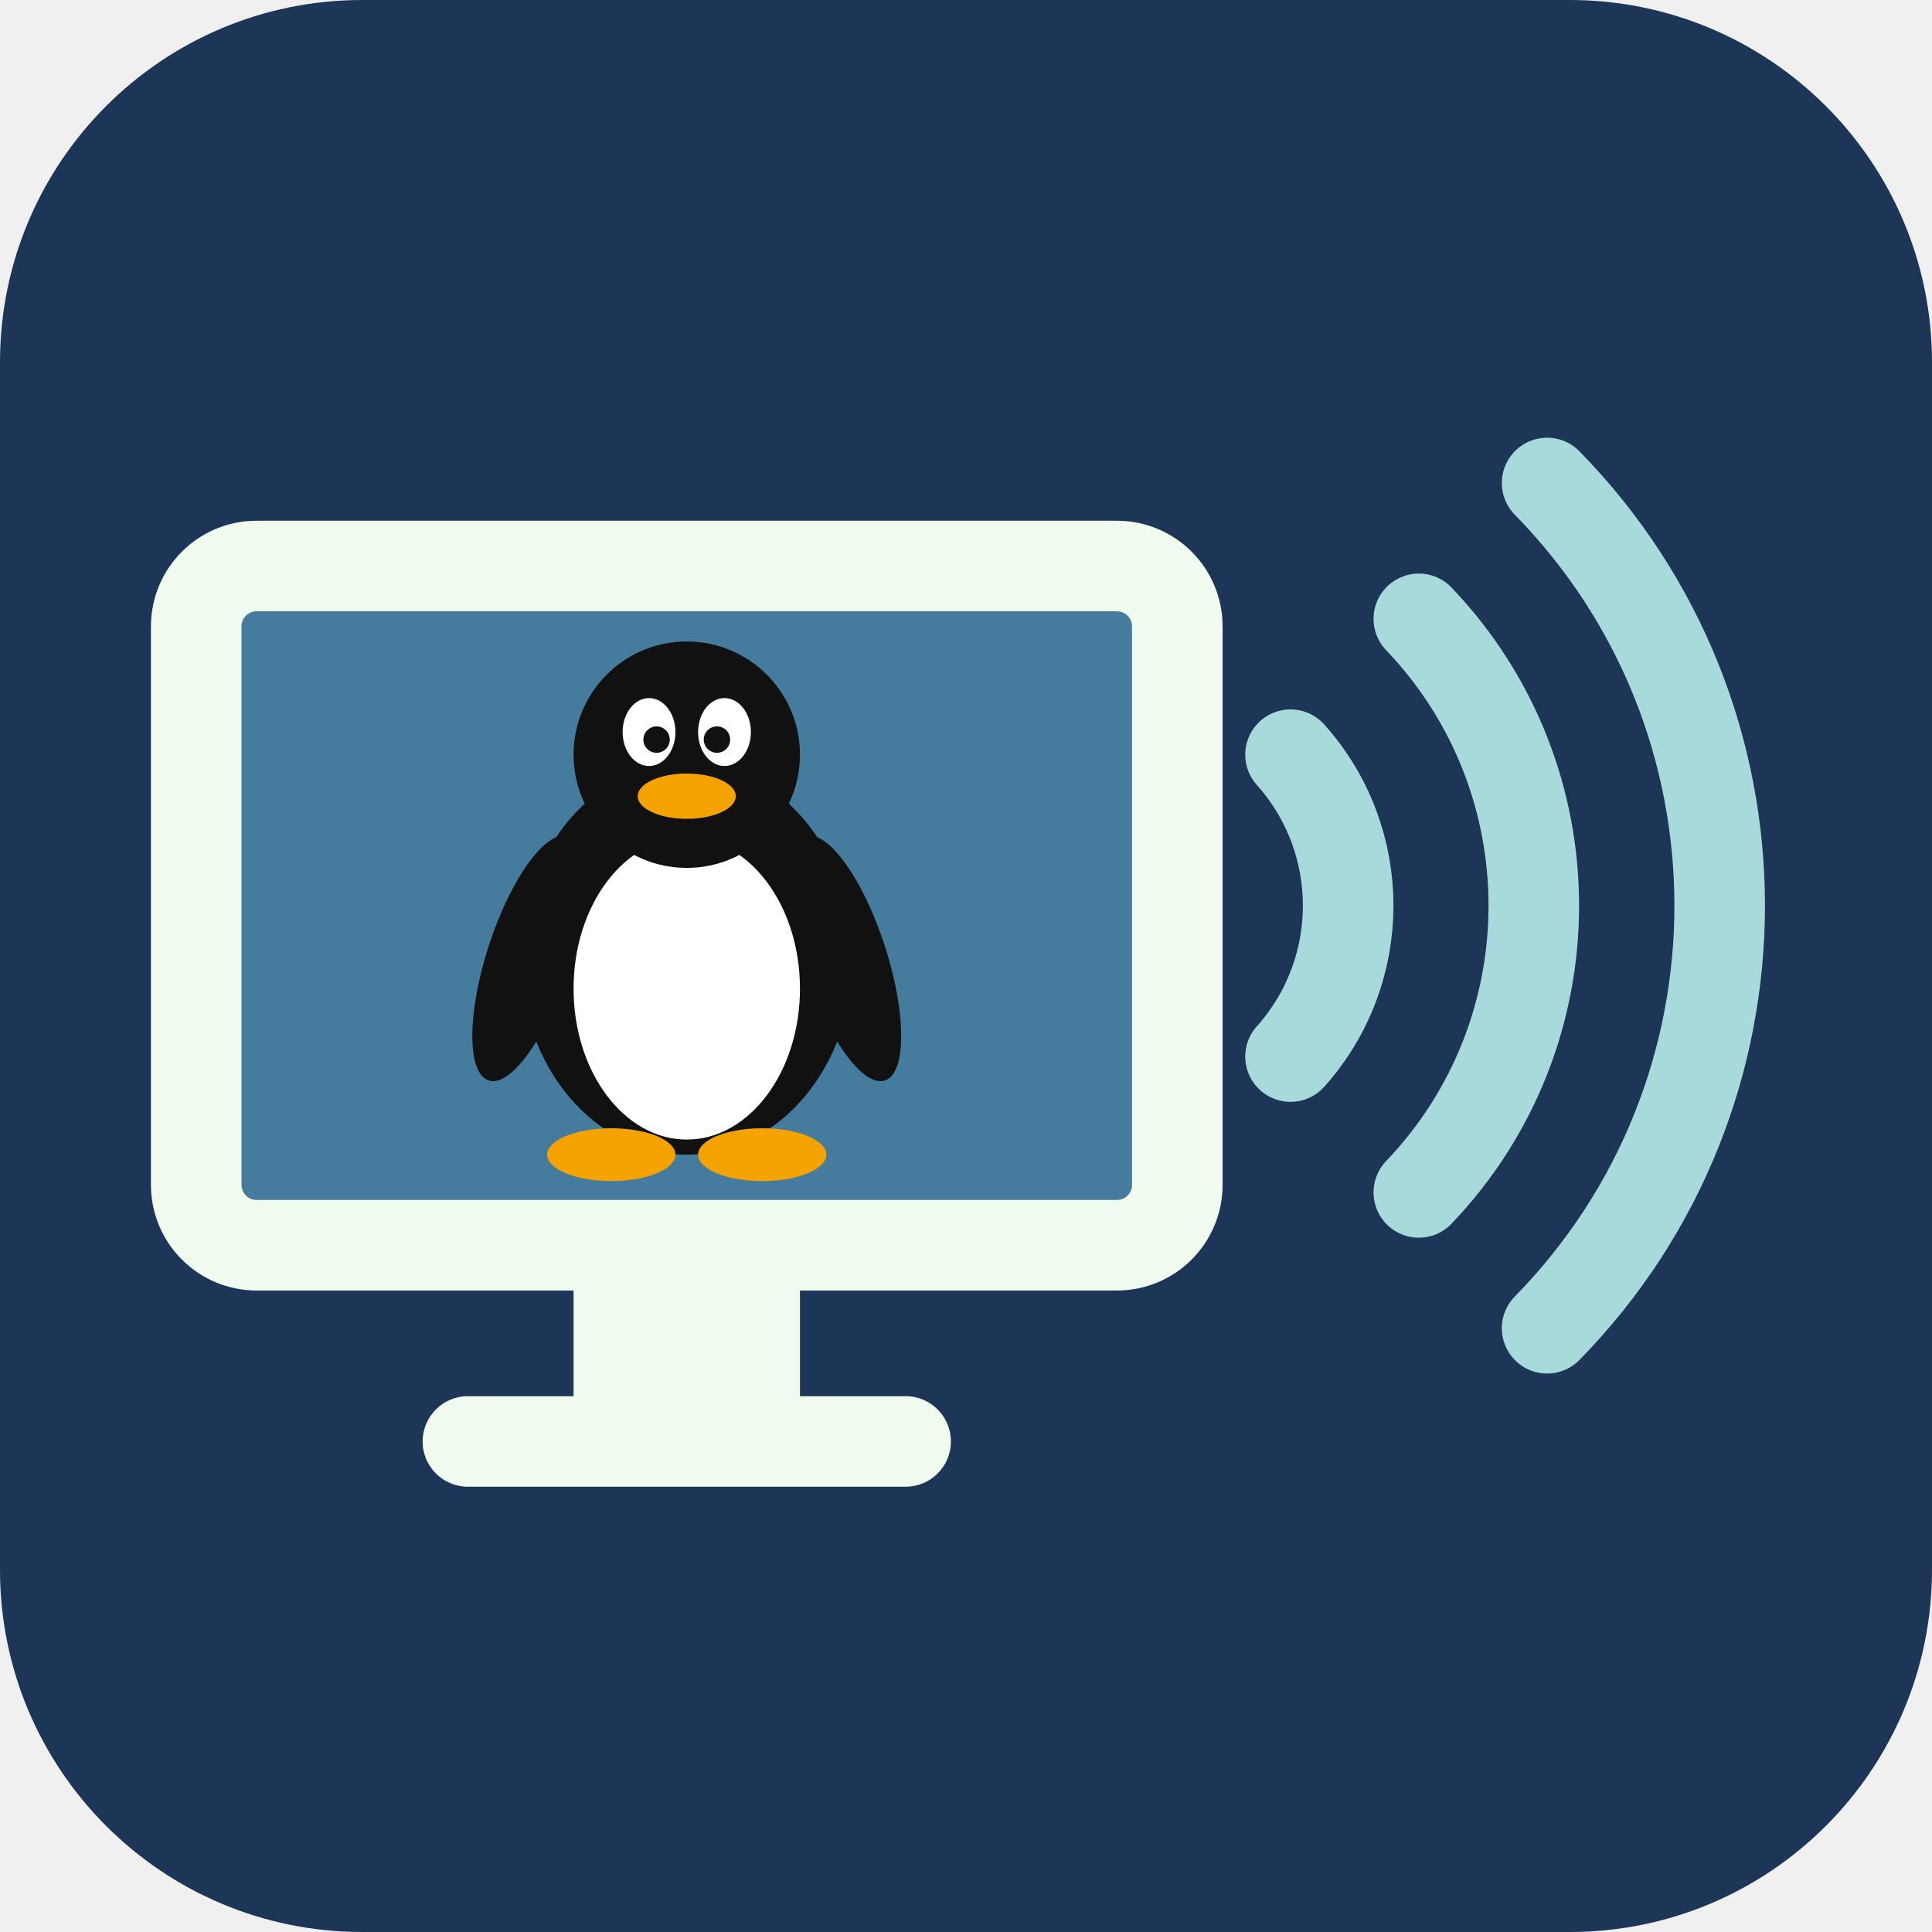
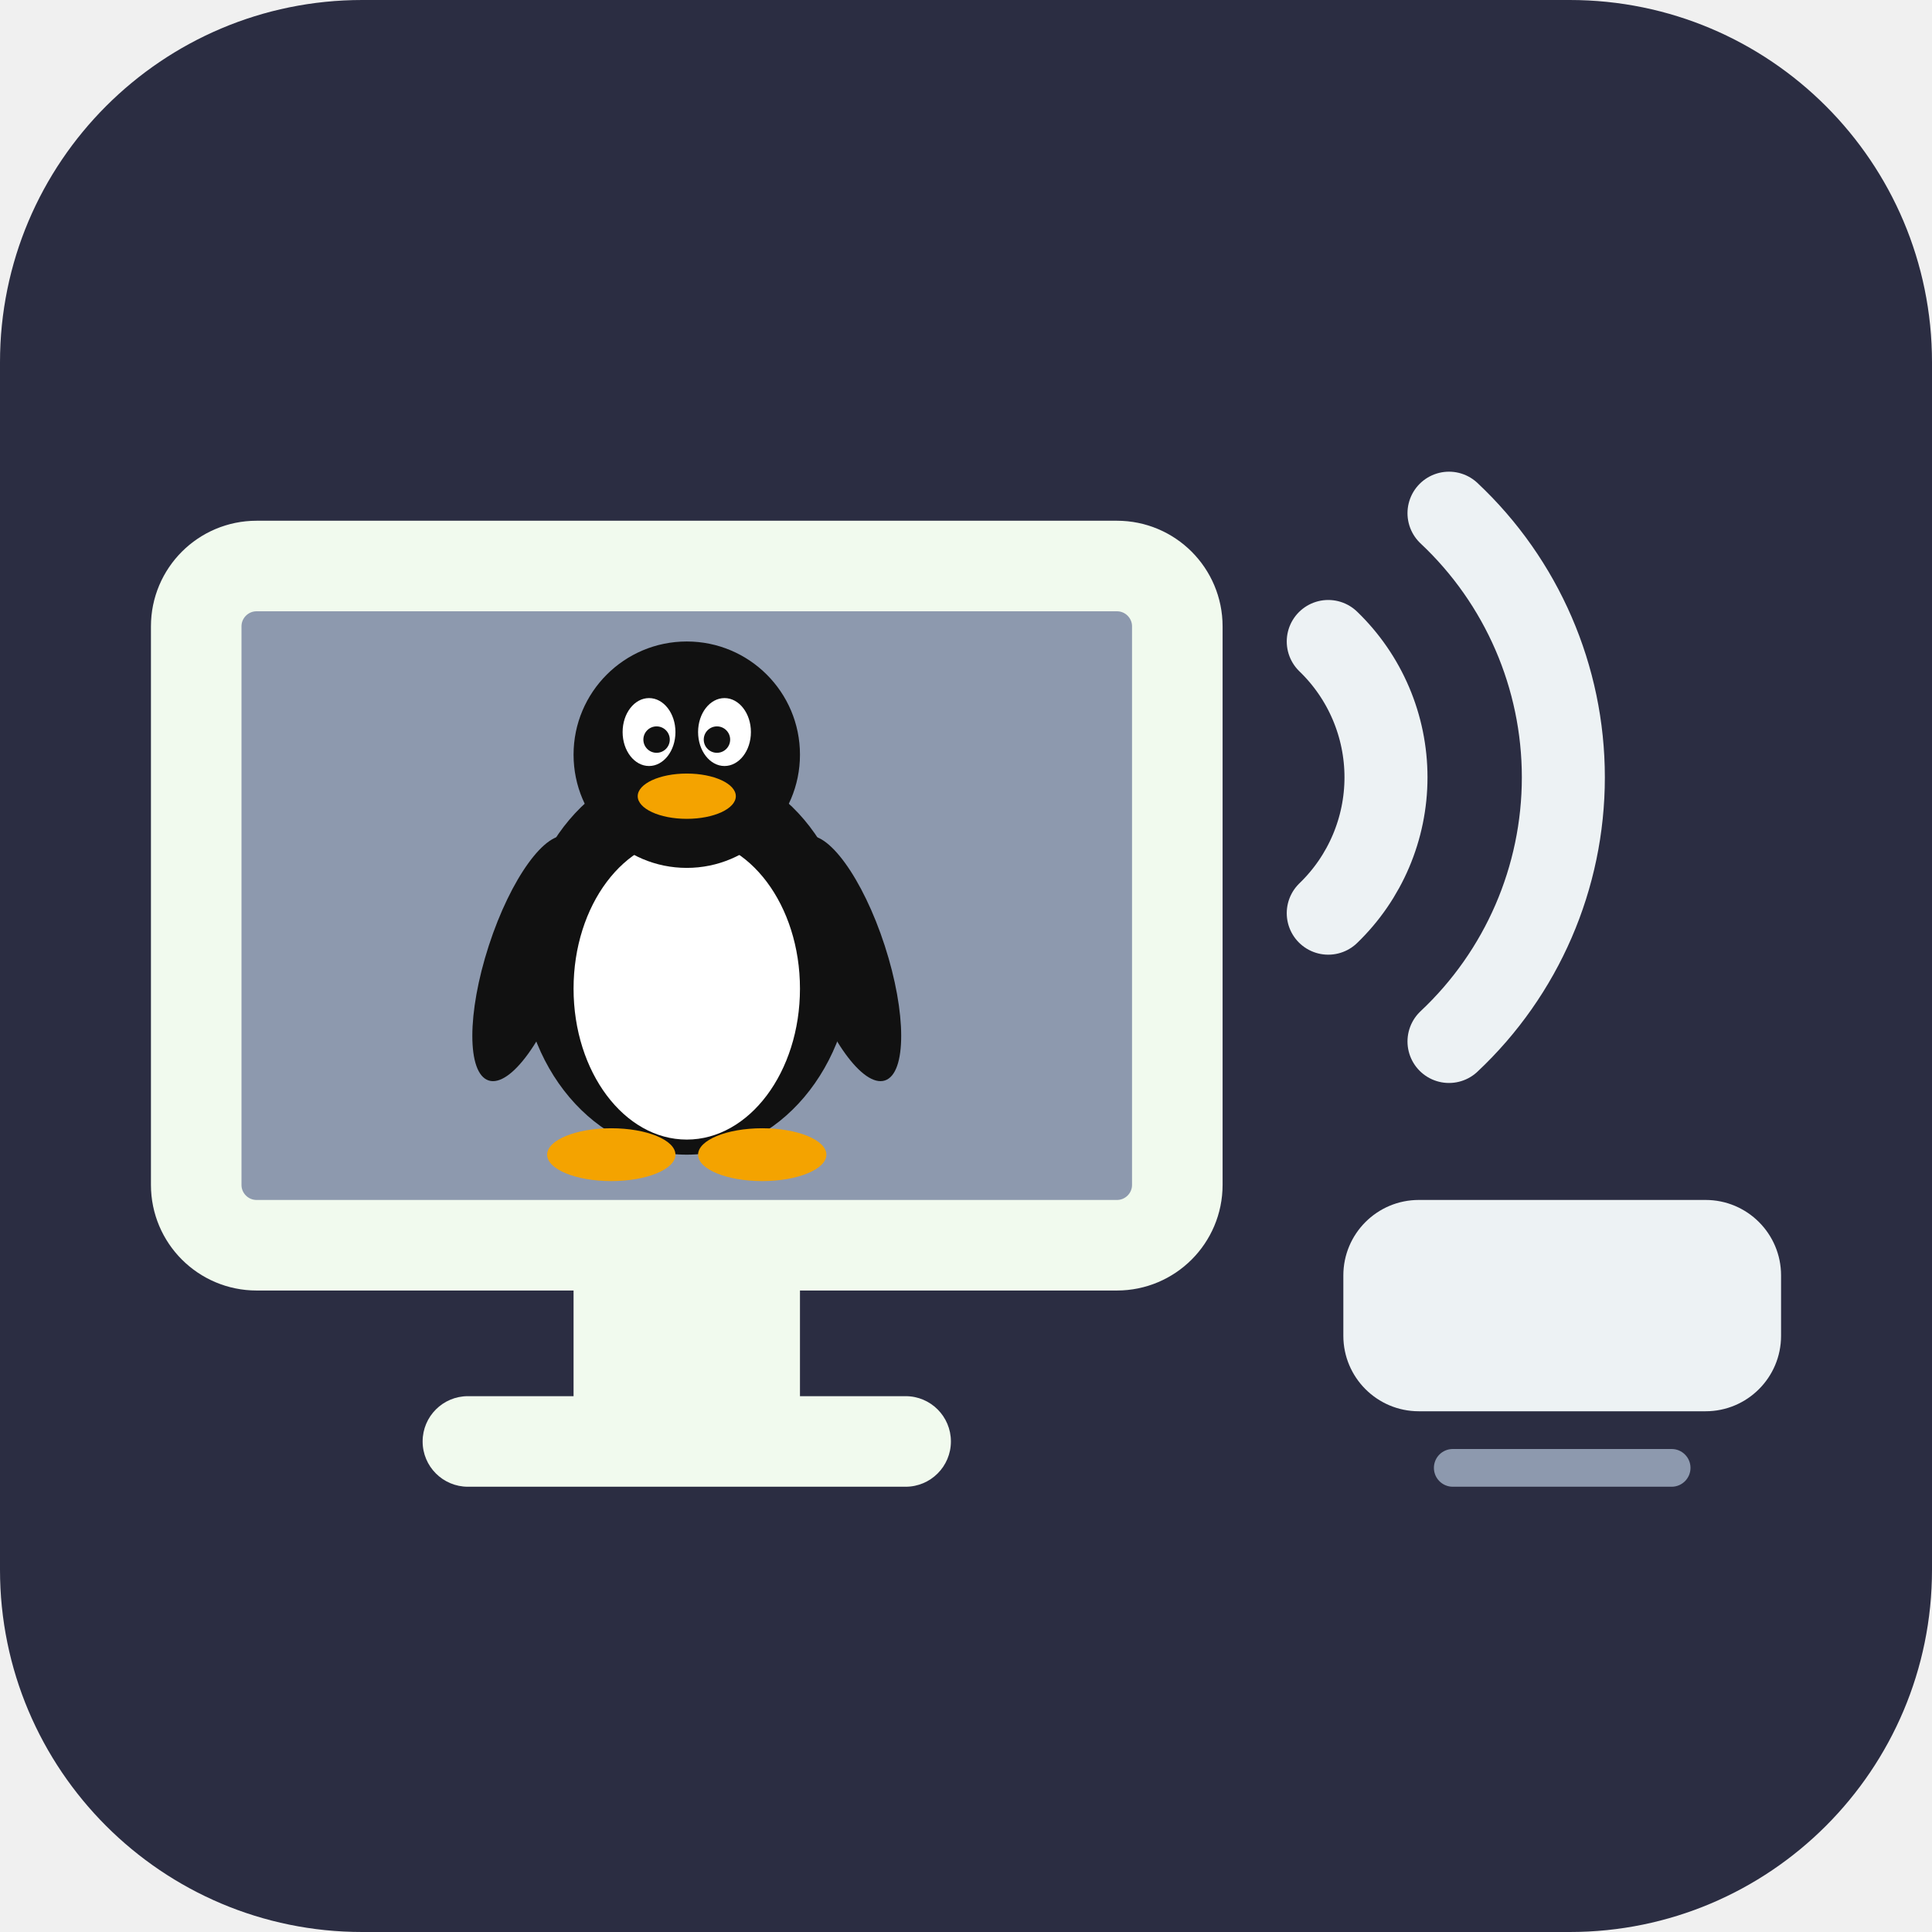
<svg xmlns="http://www.w3.org/2000/svg" width="512" height="512" viewBox="0 0 512 512">
-   <rect width="512" height="512" rx="96" fill="#1d3557" />
+   <rect width="512" height="512" rx="96" fill="#2b2d42" />
  <g transform="translate(-20 0)">
-     <rect x="72" y="150" width="260" height="180" rx="16" fill="#457b9d" stroke="#f1faee" stroke-width="24" />
+     <rect x="72" y="150" width="260" height="180" rx="16" fill="#8d99ae" stroke="#f1faee" stroke-width="24" />
    <rect x="172" y="330" width="60" height="44" fill="#f1faee" />
    <rect x="132" y="370" width="140" height="24" rx="12" fill="#f1faee" />
    <g>
      <ellipse cx="160" cy="254" rx="11" ry="34" transform="rotate(18 160 254)" fill="#111" />
      <ellipse cx="244" cy="254" rx="11" ry="34" transform="rotate(-18 244 254)" fill="#111" />
      <ellipse cx="202" cy="254" rx="44" ry="52" fill="#111" />
      <ellipse cx="202" cy="262" rx="30" ry="40" fill="#fff" />
      <circle cx="202" cy="200" r="30" fill="#111" />
      <ellipse cx="192" cy="194" rx="7" ry="9" fill="#fff" />
      <ellipse cx="212" cy="194" rx="7" ry="9" fill="#fff" />
      <circle cx="194" cy="196" r="3.5" fill="#111" />
      <circle cx="210" cy="196" r="3.5" fill="#111" />
      <ellipse cx="202" cy="211" rx="13" ry="6" fill="#f4a300" />
      <ellipse cx="182" cy="306" rx="17" ry="7" fill="#f4a300" />
      <ellipse cx="222" cy="306" rx="17" ry="7" fill="#f4a300" />
    </g>
-     <g fill="none" stroke="#a8dadc" stroke-width="24" stroke-linecap="round">
-       <path d="M362 200 a60 60 0 0 1 0 80" />
-       <path d="M396 164 a110 110 0 0 1 0 152" />
-       <path d="M430 128 a160 160 0 0 1 0 224" />
-     </g>
  </g>
+   <g fill="none" stroke="#edf2f4" stroke-width="22" stroke-linecap="round">
+     <path d="M352 170 a50 50 0 0 1 0 72" />
+     <path d="M384 136 a96 96 0 0 1 0 140" />
+   </g>
+   <rect x="356" y="318" width="116" height="56" rx="20" fill="#edf2f4" />
+   <rect x="380" y="384" width="68" height="10" rx="5" fill="#8d99ae" />
</svg>
